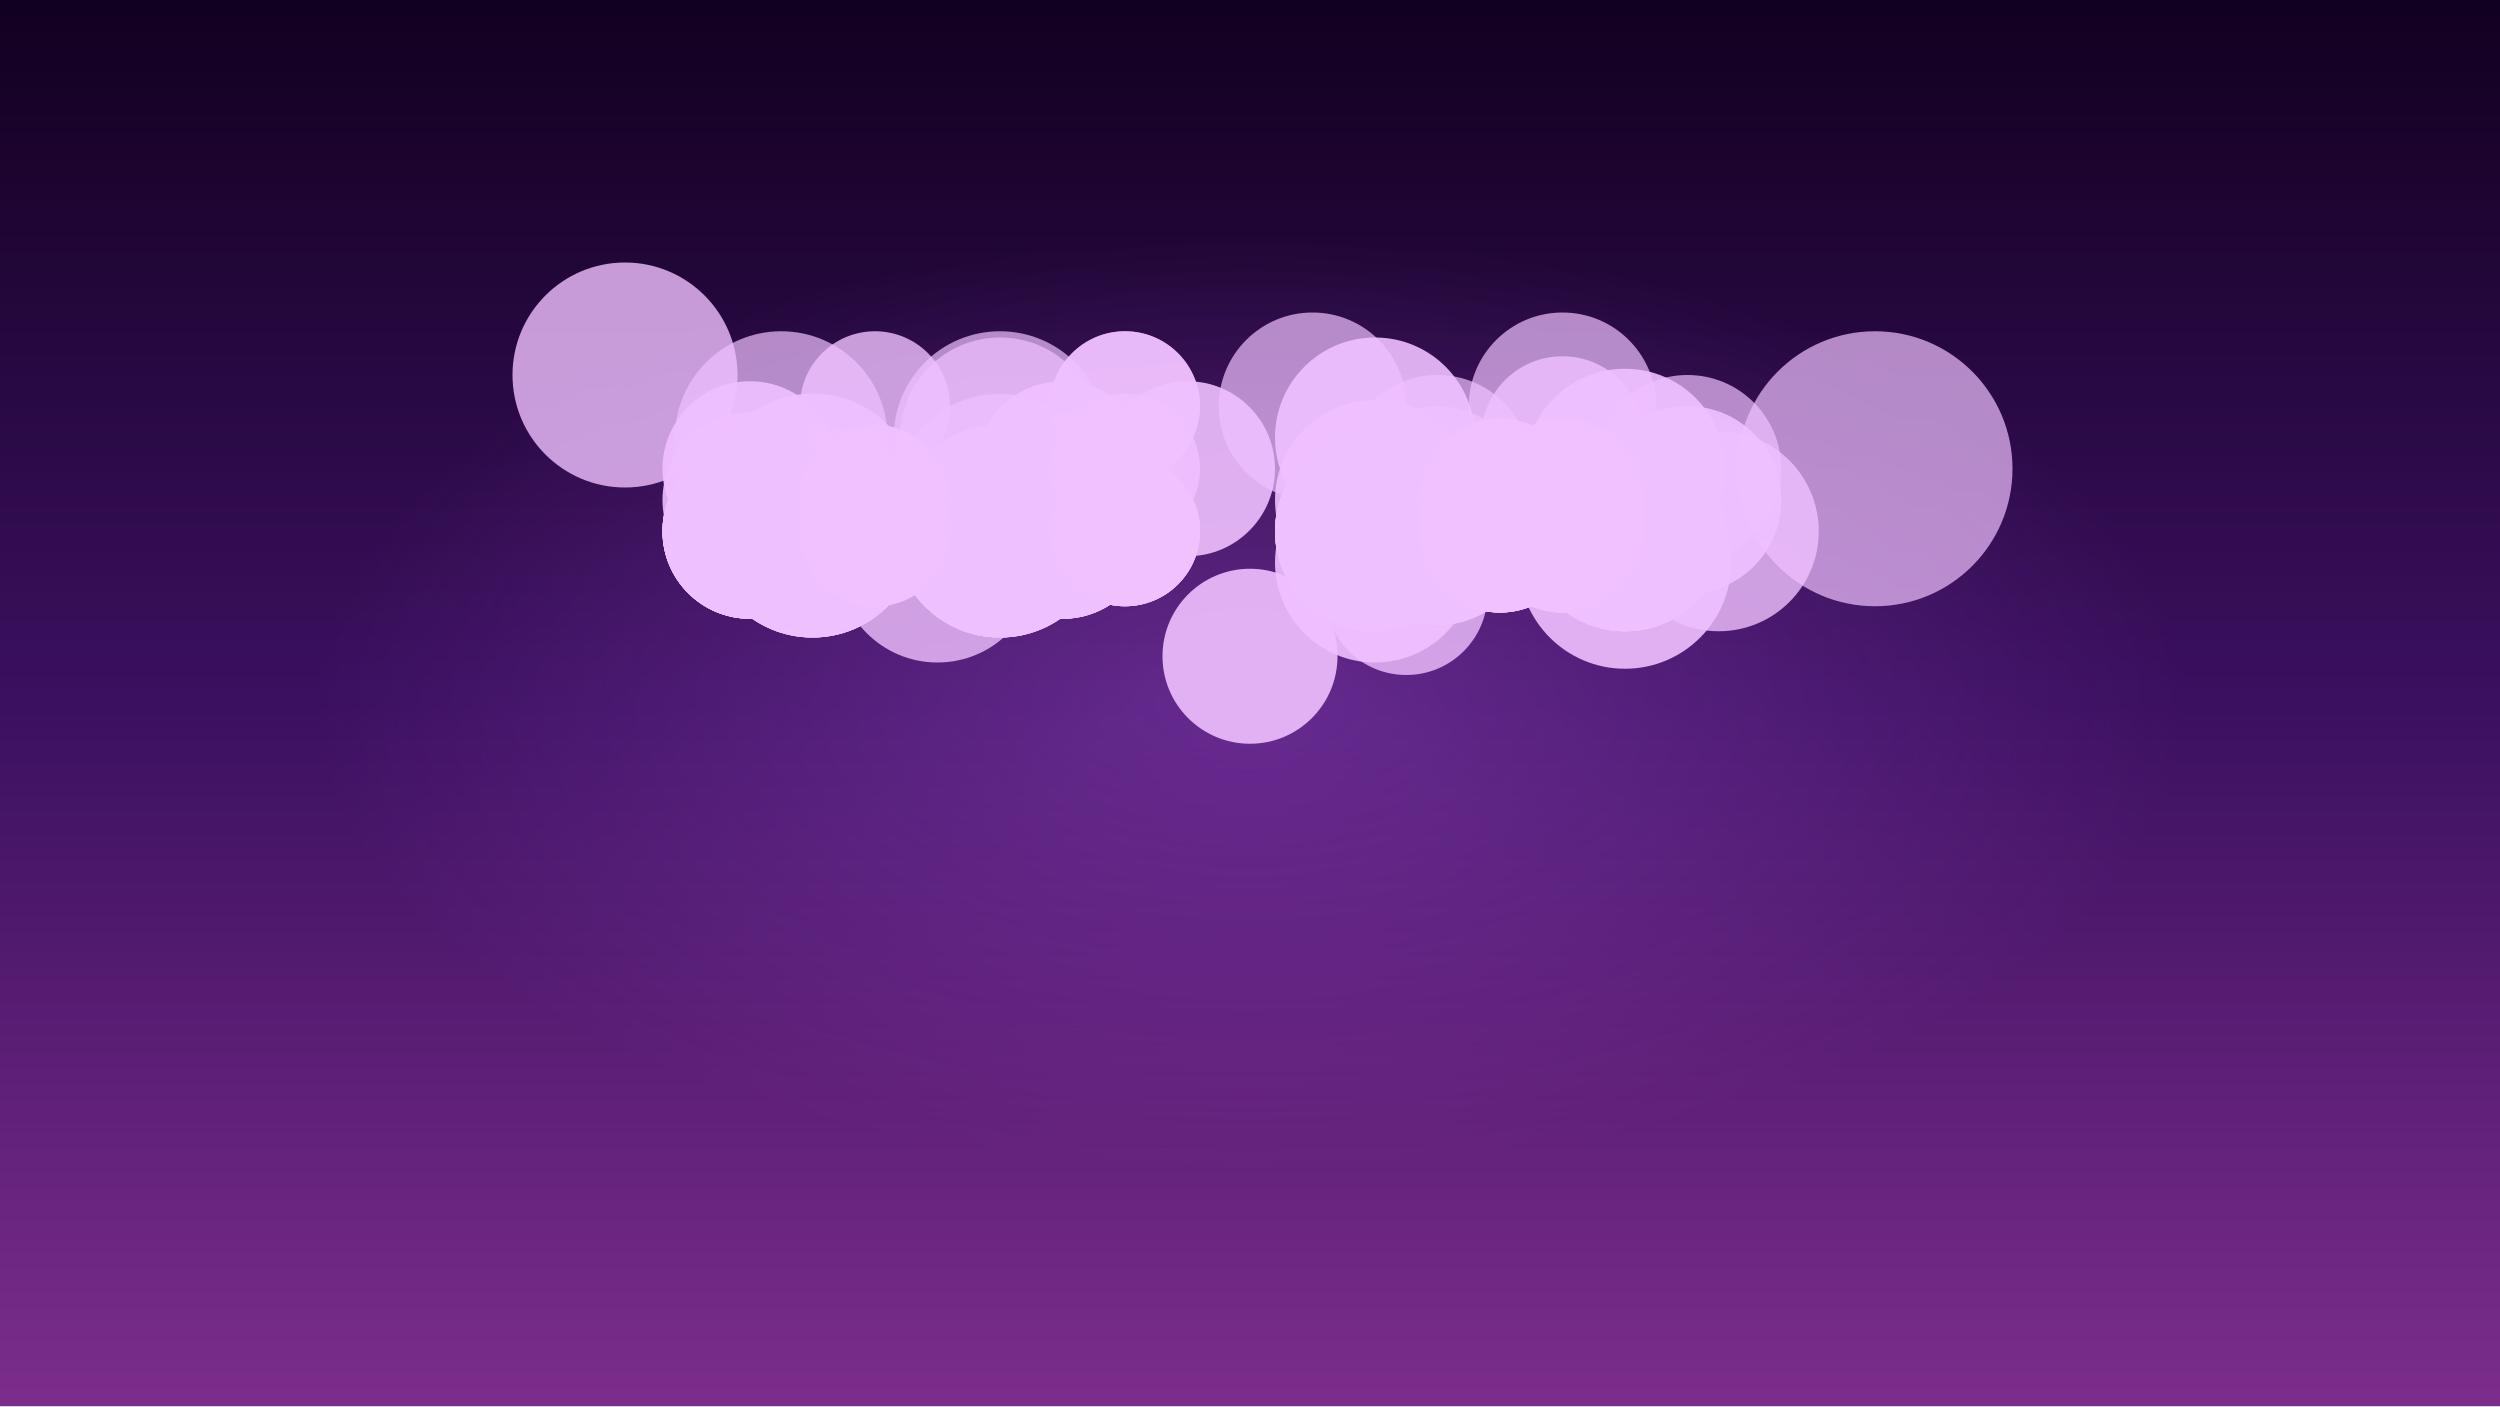
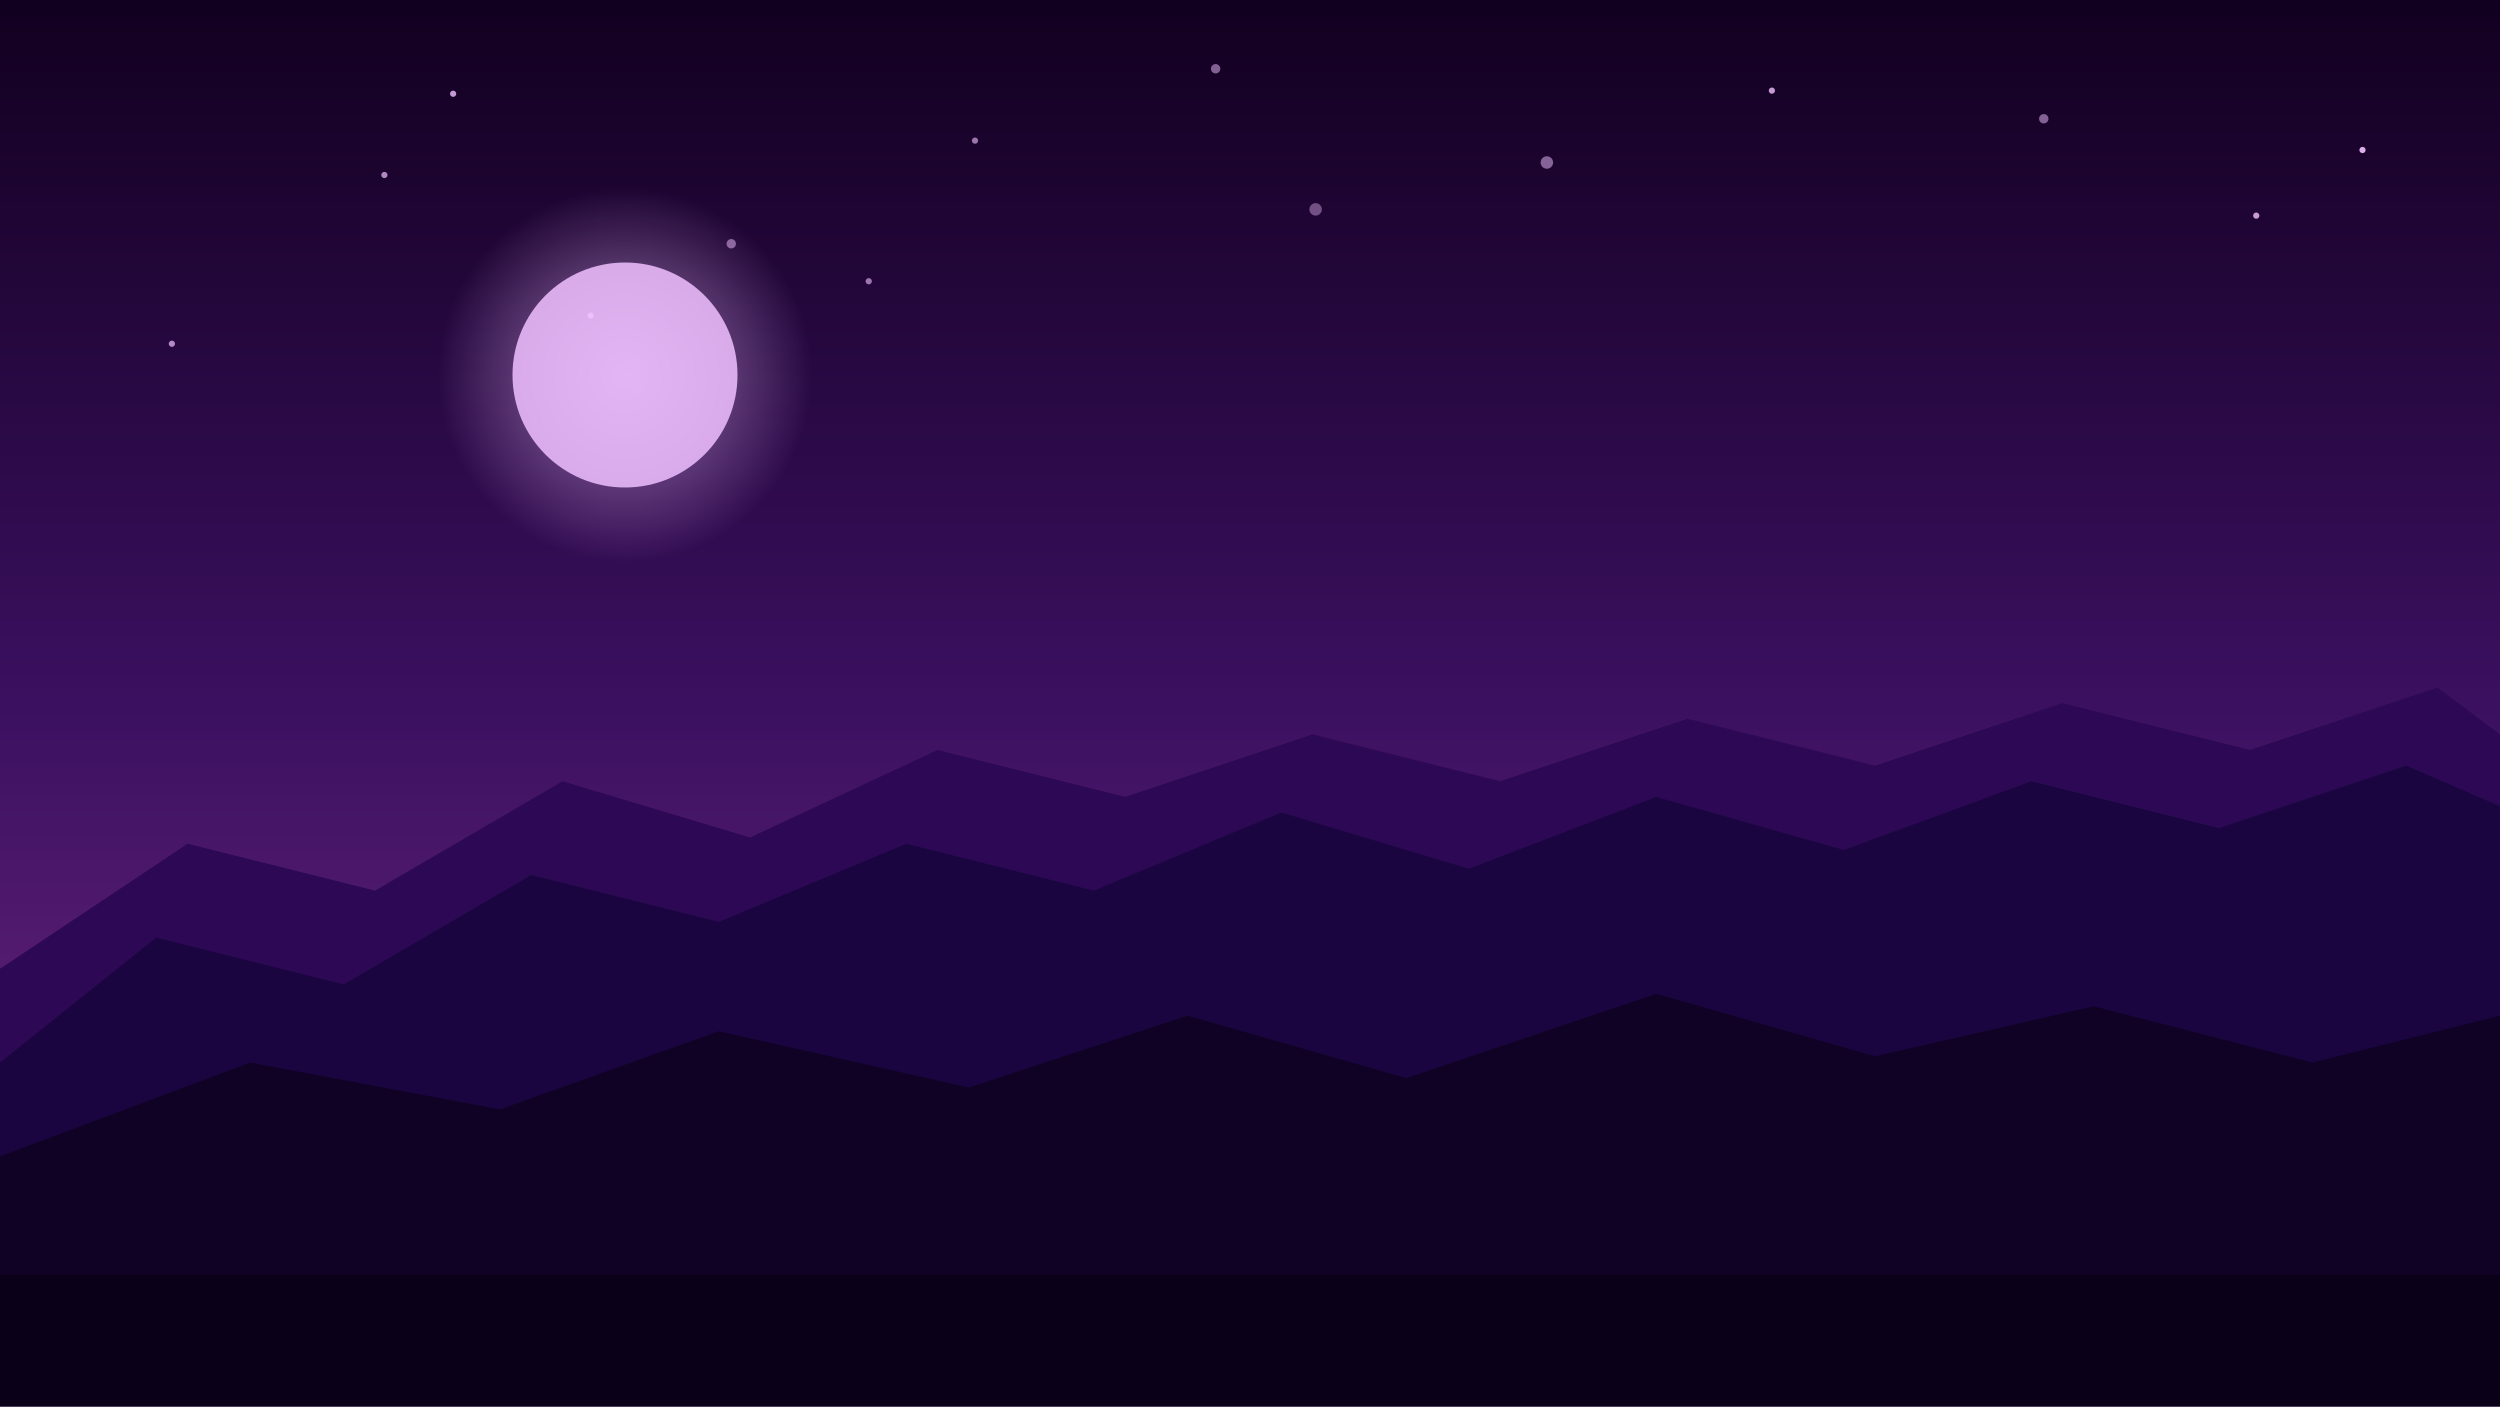
<svg xmlns="http://www.w3.org/2000/svg" width="800" height="450">
  <defs>
    <linearGradient id="sky" gradientUnits="objectBoundingBox" x1="0" y1="0" x2="0" y2="1">
-       <stop offset="0" stop-color="#120020" />
-       <stop offset="0.5" stop-color="#3B1060" />
-       <stop offset="1" stop-color="#7B2D8B" />
+       <stop stop-color="#120020" offset="0" />
+       <stop stop-color="#3B1060" offset="0.5" />
+       <stop stop-color="#7B2D8B" offset="1" />
    </linearGradient>
-     <radialGradient id="glow" cx="0.5" cy="0.5" r="0.5">
-       <stop offset="0" stop-color="#CC66FF" stop-opacity="0.3" />
-       <stop offset="1" stop-color="#CC66FF" stop-opacity="0" />
+     <radialGradient id="moon" cx="0.5" cy="0.5" r="0.5">
+       <stop stop-color="#F0C0FF" stop-opacity="0.6" offset="0" />
+       <stop stop-color="#F0C0FF" stop-opacity="0" offset="1" />
    </radialGradient>
  </defs>
-   <rect width="800" height="450" fill="url(#sky)" />
-   <g>
-     <ellipse cx="400" cy="225" rx="300" ry="150" fill="url(#glow)" />
-     <circle cx="200" cy="120" r="36" fill="#F0C0FF" opacity="0.8" />
-     <circle cx="600" cy="150" r="44" fill="#F0C0FF" opacity="0.7" />
-     <circle cx="400" cy="210" r="28" fill="#F0C0FF" opacity="0.9" />
-     <circle cx="300" cy="180" r="32" fill="#F0C0FF" opacity="0.8" />
-     <circle cx="500" cy="130" r="30" fill="#F0C0FF" opacity="0.7" />
-     <circle cx="350" cy="160" r="24" fill="#F0C0FF" opacity="0.9" />
-     <circle cx="450" cy="190" r="26" fill="#F0C0FF" opacity="0.8" />
-     <circle cx="250" cy="140" r="34" fill="#F0C0FF" opacity="0.7" />
-     <circle cx="550" cy="170" r="32" fill="#F0C0FF" opacity="0.8" />
-     <circle cx="380" cy="150" r="28" fill="#F0C0FF" opacity="0.9" />
-     <circle cx="420" cy="130" r="30" fill="#F0C0FF" opacity="0.7" />
-     <circle cx="280" cy="160" r="24" fill="#F0C0FF" opacity="0.8" />
-     <circle cx="520" cy="180" r="34" fill="#F0C0FF" opacity="0.9" />
-     <circle cx="320" cy="140" r="32" fill="#F0C0FF" opacity="0.7" />
-     <circle cx="480" cy="170" r="26" fill="#F0C0FF" opacity="0.8" />
-     <circle cx="240" cy="150" r="28" fill="#F0C0FF" opacity="0.9" />
-     <circle cx="540" cy="160" r="30" fill="#F0C0FF" opacity="0.7" />
-     <circle cx="360" cy="130" r="24" fill="#F0C0FF" opacity="0.8" />
-     <circle cx="440" cy="180" r="32" fill="#F0C0FF" opacity="0.9" />
-     <circle cx="260" cy="170" r="34" fill="#F0C0FF" opacity="0.7" />
-     <circle cx="500" cy="140" r="26" fill="#F0C0FF" opacity="0.8" />
-     <circle cx="340" cy="160" r="28" fill="#F0C0FF" opacity="0.9" />
-     <circle cx="460" cy="150" r="30" fill="#F0C0FF" opacity="0.7" />
-     <circle cx="280" cy="130" r="24" fill="#F0C0FF" opacity="0.8" />
-     <circle cx="520" cy="170" r="32" fill="#F0C0FF" opacity="0.9" />
-     <circle cx="320" cy="140" r="34" fill="#F0C0FF" opacity="0.7" />
-     <circle cx="480" cy="160" r="26" fill="#F0C0FF" opacity="0.8" />
-     <circle cx="240" cy="170" r="28" fill="#F0C0FF" opacity="0.9" />
-     <circle cx="540" cy="150" r="30" fill="#F0C0FF" opacity="0.7" />
-     <circle cx="360" cy="130" r="24" fill="#F0C0FF" opacity="0.8" />
-     <circle cx="440" cy="140" r="32" fill="#F0C0FF" opacity="0.9" />
-     <circle cx="260" cy="160" r="34" fill="#F0C0FF" opacity="0.7" />
-     <circle cx="500" cy="170" r="26" fill="#F0C0FF" opacity="0.8" />
-     <circle cx="340" cy="150" r="28" fill="#F0C0FF" opacity="0.9" />
-     <circle cx="460" cy="160" r="30" fill="#F0C0FF" opacity="0.7" />
-     <circle cx="280" cy="170" r="24" fill="#F0C0FF" opacity="0.8" />
-     <circle cx="520" cy="150" r="32" fill="#F0C0FF" opacity="0.9" />
-     <circle cx="320" cy="160" r="34" fill="#F0C0FF" opacity="0.7" />
-     <circle cx="480" cy="170" r="26" fill="#F0C0FF" opacity="0.8" />
-     <circle cx="240" cy="160" r="28" fill="#F0C0FF" opacity="0.9" />
-     <circle cx="360" cy="150" r="24" fill="#F0C0FF" opacity="0.8" />
-     <circle cx="440" cy="160" r="32" fill="#F0C0FF" opacity="0.9" />
-     <circle cx="260" cy="170" r="34" fill="#F0C0FF" opacity="0.7" />
-     <circle cx="500" cy="160" r="26" fill="#F0C0FF" opacity="0.8" />
-     <circle cx="340" cy="170" r="28" fill="#F0C0FF" opacity="0.9" />
-     <circle cx="460" cy="170" r="30" fill="#F0C0FF" opacity="0.7" />
-     <circle cx="280" cy="160" r="24" fill="#F0C0FF" opacity="0.8" />
-     <circle cx="520" cy="170" r="32" fill="#F0C0FF" opacity="0.9" />
-     <circle cx="320" cy="170" r="34" fill="#F0C0FF" opacity="0.7" />
-     <circle cx="480" cy="160" r="26" fill="#F0C0FF" opacity="0.8" />
-     <circle cx="240" cy="170" r="28" fill="#F0C0FF" opacity="0.9" />
-     <circle cx="540" cy="160" r="30" fill="#F0C0FF" opacity="0.7" />
-     <circle cx="360" cy="170" r="24" fill="#F0C0FF" opacity="0.8" />
-     <circle cx="440" cy="170" r="32" fill="#F0C0FF" opacity="0.9" />
-     <circle cx="260" cy="160" r="34" fill="#F0C0FF" opacity="0.7" />
-     <circle cx="500" cy="170" r="26" fill="#F0C0FF" opacity="0.8" />
-     <circle cx="340" cy="170" r="28" fill="#F0C0FF" opacity="0.9" />
-     <circle cx="460" cy="170" r="30" fill="#F0C0FF" opacity="0.7" />
-     <circle cx="280" cy="170" r="24" fill="#F0C0FF" opacity="0.8" />
-     <circle cx="520" cy="170" r="32" fill="#F0C0FF" opacity="0.9" />
-     <circle cx="320" cy="170" r="34" fill="#F0C0FF" opacity="0.7" />
-     <circle cx="480" cy="170" r="26" fill="#F0C0FF" opacity="0.8" />
-     <circle cx="240" cy="170" r="28" fill="#F0C0FF" opacity="0.9" />
-     <circle cx="360" cy="170" r="24" fill="#F0C0FF" opacity="0.8" />
-     <circle cx="440" cy="170" r="32" fill="#F0C0FF" opacity="0.9" />
-     <circle cx="260" cy="170" r="34" fill="#F0C0FF" opacity="0.7" />
-     <circle cx="500" cy="170" r="26" fill="#F0C0FF" opacity="0.8" />
-     <circle cx="340" cy="170" r="28" fill="#F0C0FF" opacity="0.9" />
-     <circle cx="460" cy="170" r="30" fill="#F0C0FF" opacity="0.7" />
-     <circle cx="280" cy="170" r="24" fill="#F0C0FF" opacity="0.8" />
-     <circle cx="520" cy="170" r="32" fill="#F0C0FF" opacity="0.9" />
-     <circle cx="320" cy="170" r="34" fill="#F0C0FF" opacity="0.7" />
-     <circle cx="480" cy="170" r="26" fill="#F0C0FF" opacity="0.8" />
-     <circle cx="240" cy="170" r="28" fill="#F0C0FF" opacity="0.9" />
-     <circle cx="360" cy="170" r="24" fill="#F0C0FF" opacity="0.8" />
-     <circle cx="440" cy="170" r="32" fill="#F0C0FF" opacity="0.9" />
-     <circle cx="260" cy="170" r="34" fill="#F0C0FF" opacity="0.7" />
-     <circle cx="500" cy="170" r="26" fill="#F0C0FF" opacity="0.8" />
-     <circle cx="340" cy="170" r="28" fill="#F0C0FF" opacity="0.9" />
-     <circle cx="460" cy="170" r="30" fill="#F0C0FF" opacity="0.7" />
-     <circle cx="280" cy="170" r="24" fill="#F0C0FF" opacity="0.8" />
-     <circle cx="520" cy="170" r="32" fill="#F0C0FF" opacity="0.9" />
-     <circle cx="320" cy="170" r="34" fill="#F0C0FF" opacity="0.7" />
-     <circle cx="480" cy="170" r="26" fill="#F0C0FF" opacity="0.8" />
-     <circle cx="240" cy="170" r="28" fill="#F0C0FF" opacity="0.9" />
-     <circle cx="360" cy="170" r="24" fill="#F0C0FF" opacity="0.8" />
-     <circle cx="440" cy="170" r="32" fill="#F0C0FF" opacity="0.9" />
-     <circle cx="260" cy="170" r="34" fill="#F0C0FF" opacity="0.7" />
-     <circle cx="500" cy="170" r="26" fill="#F0C0FF" opacity="0.8" />
-     <circle cx="340" cy="170" r="28" fill="#F0C0FF" opacity="0.9" />
-     <circle cx="460" cy="170" r="30" fill="#F0C0FF" opacity="0.7" />
-     <circle cx="280" cy="170" r="24" fill="#F0C0FF" opacity="0.8" />
-     <circle cx="520" cy="170" r="32" fill="#F0C0FF" opacity="0.9" />
-     <circle cx="320" cy="170" r="34" fill="#F0C0FF" opacity="0.7" />
-     <circle cx="480" cy="170" r="26" fill="#F0C0FF" opacity="0.8" />
-     <circle cx="240" cy="170" r="28" fill="#F0C0FF" opacity="0.9" />
-     <circle cx="360" cy="170" r="24" fill="#F0C0FF" opacity="0.8" />
-     <circle cx="440" cy="170" r="32" fill="#F0C0FF" opacity="0.9" />
-     <circle cx="260" cy="170" r="34" fill="#F0C0FF" opacity="0.7" />
-     <circle cx="500" cy="170" r="26" fill="#F0C0FF" opacity="0.8" />
-     <circle cx="340" cy="170" r="28" fill="#F0C0FF" opacity="0.9" />
-     <circle cx="460" cy="170" r="30" fill="#F0C0FF" opacity="0.7" />
-     <circle cx="280" cy="170" r="24" fill="#F0C0FF" opacity="0.8" />
-     <circle cx="520" cy="170" r="32" fill="#F0C0FF" opacity="0.9" />
-     <circle cx="320" cy="170" r="34" fill="#F0C0FF" opacity="0.7" />
-     <circle cx="480" cy="170" r="26" fill="#F0C0FF" opacity="0.8" />
-     <circle cx="240" cy="170" r="28" fill="#F0C0FF" opacity="0.9" />
-   </g>
+   <rect x="0" y="0" width="800" height="450" fill="url(#sky)" />
+   <circle cx="123" cy="56" r="1" fill="#F0C0FF" opacity="0.7" />
+   <circle cx="234" cy="78" r="1.5" fill="#F0C0FF" opacity="0.5" />
+   <circle cx="145" cy="30" r="1" fill="#F0C0FF" opacity="0.8" />
+   <circle cx="312" cy="45" r="1" fill="#F0C0FF" opacity="0.6" />
+   <circle cx="421" cy="67" r="2" fill="#F0C0FF" opacity="0.4" />
+   <circle cx="189" cy="101" r="1" fill="#F0C0FF" opacity="0.9" />
+   <circle cx="654" cy="38" r="1.5" fill="#F0C0FF" opacity="0.5" />
+   <circle cx="567" cy="29" r="1" fill="#F0C0FF" opacity="0.8" />
+   <circle cx="278" cy="90" r="1" fill="#F0C0FF" opacity="0.6" />
+   <circle cx="495" cy="52" r="2" fill="#F0C0FF" opacity="0.5" />
+   <circle cx="722" cy="69" r="1" fill="#F0C0FF" opacity="0.8" />
+   <circle cx="55" cy="110" r="1" fill="#F0C0FF" opacity="0.7" />
+   <circle cx="389" cy="22" r="1.5" fill="#F0C0FF" opacity="0.5" />
+   <circle cx="756" cy="48" r="1" fill="#F0C0FF" opacity="0.9" />
+   <ellipse cx="200" cy="120" rx="60" ry="60" fill="url(#moon)" />
+   <circle cx="200" cy="120" r="36" fill="#F0C0FF" opacity="0.85" />
+   <polygon points="0,450 0,310 60,270 120,285 180,250 240,268 300,240 360,255 420,235 480,250 540,230 600,245 660,225 720,240 780,220 800,235 800,450" fill="#2D0855" />
+   <polygon points="0,450 0,340 50,300 110,315 170,280 230,295 290,270 350,285 410,260 470,278 530,255 590,272 650,250 710,265 770,245 800,258 800,450" fill="#1A0540" />
+   <polygon points="0,450 0,370 80,340 160,355 230,330 310,348 380,325 450,345 530,318 600,338 670,322 740,340 800,325 800,450" fill="#0F0225" />
+   <rect x="0" y="408" width="800" height="42" fill="#0A0118" />
</svg>
